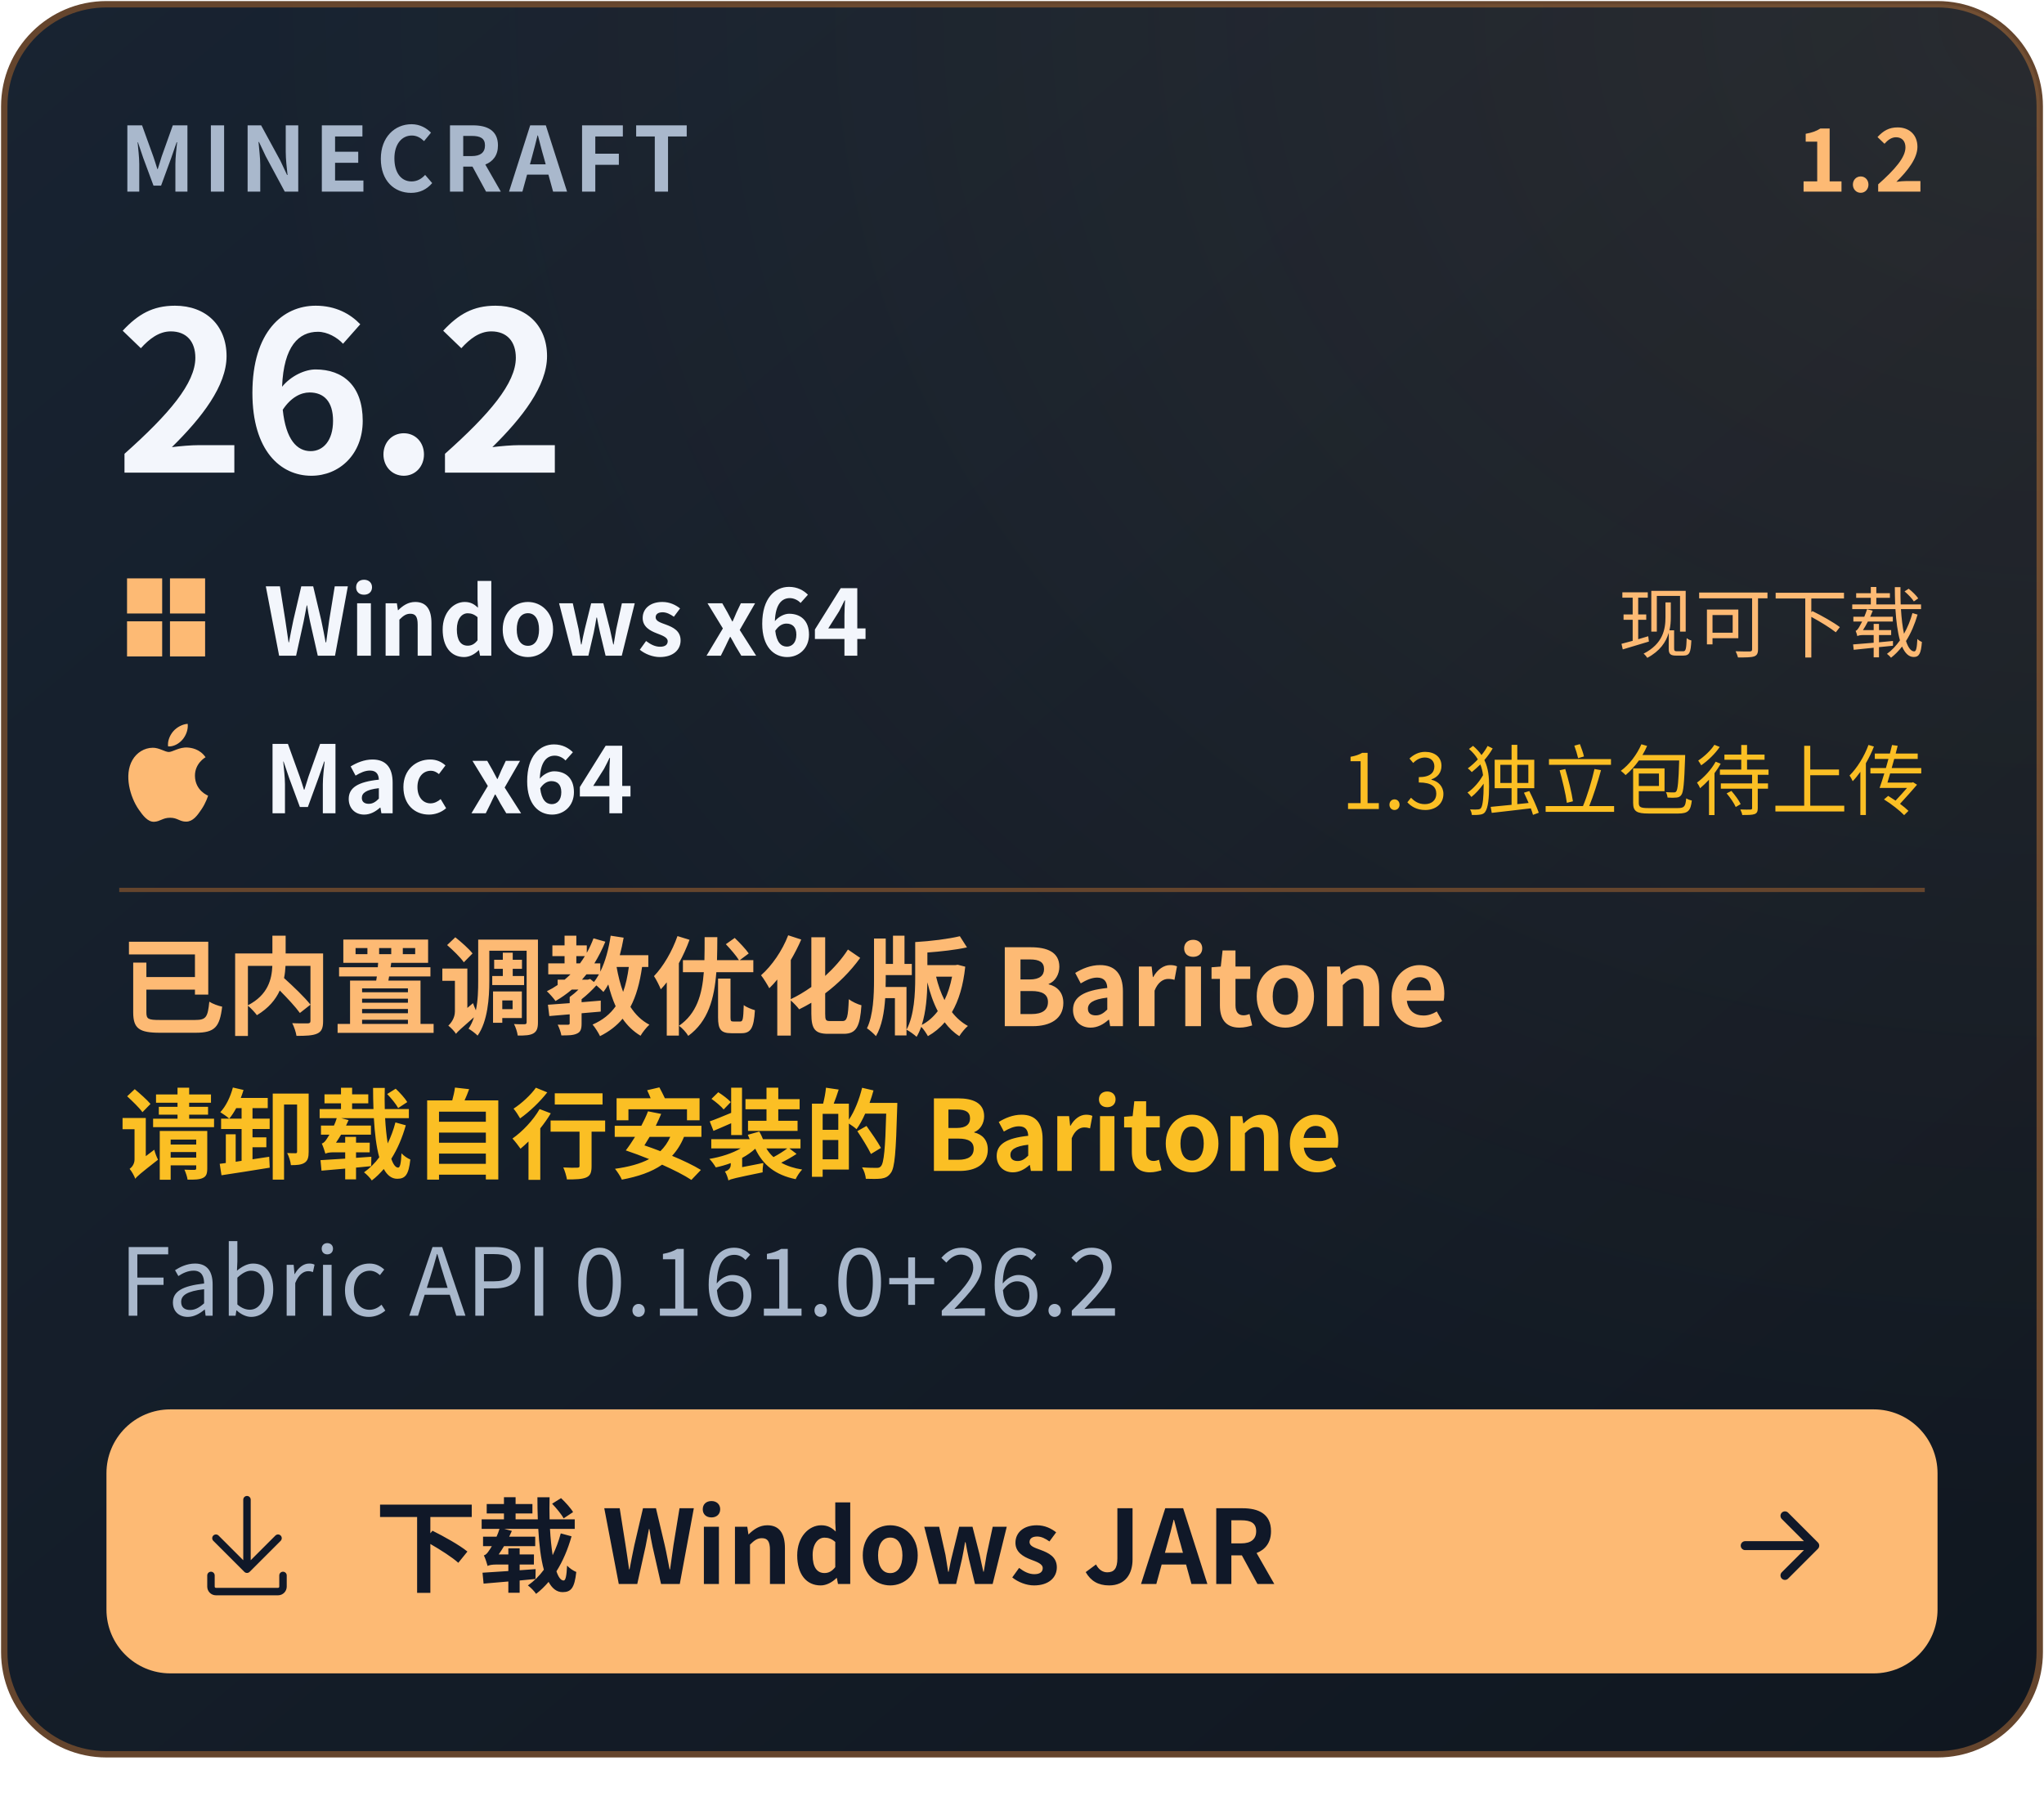
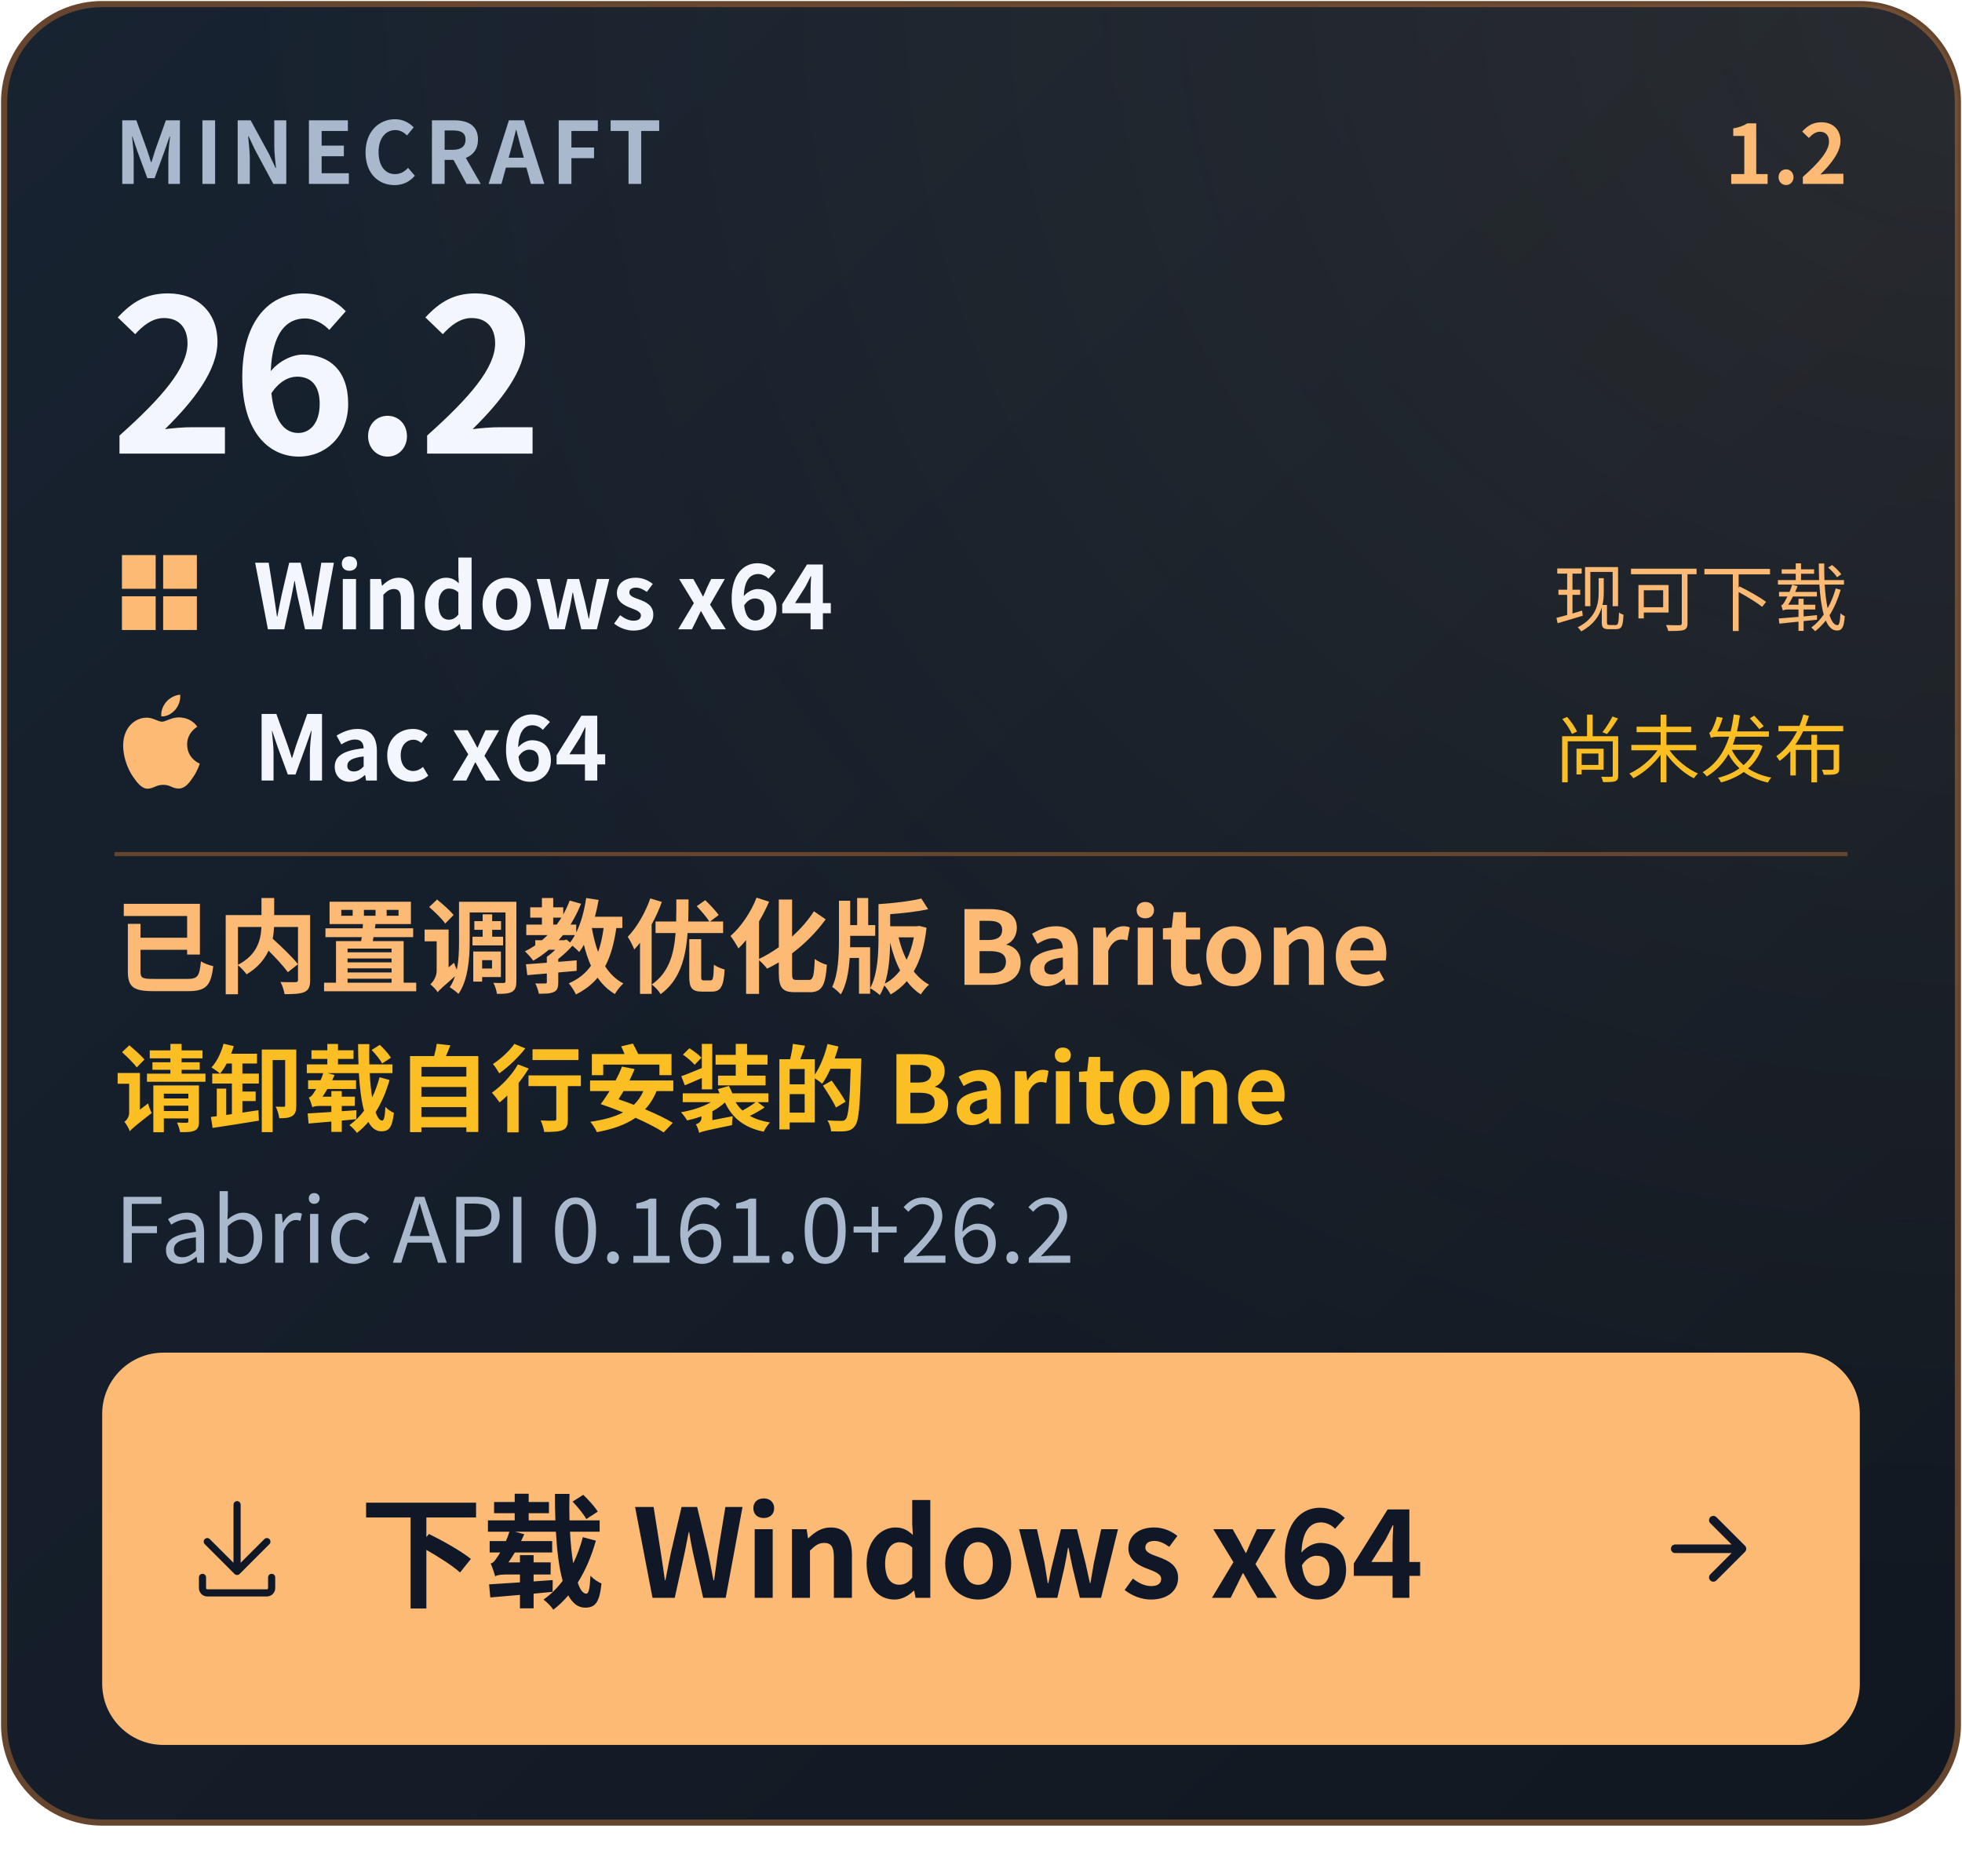
- <svg xmlns="http://www.w3.org/2000/svg" width="480" height="425" viewBox="0 0 480 425" role="img" aria-label="下载 Minecraft 26.2 JAR · 正式版 1.2 · 仅 Windows x64 · Mac x64：1.3 独立包待上传 · 已内置调教优化版 Baritone · 请卸载自行安装的 Baritone">
+ <svg xmlns="http://www.w3.org/2000/svg" width="480" height="459" viewBox="0 0 480 459" role="img" aria-label="下载 Windows x64 · Minecraft 26.2 · 正式版 1.2 · Mac x64（ARM64）：尚未发布 · 已内置调教优化版 Baritone · 请卸载自行安装的 Baritone">
  <defs>
    <linearGradient id="bg" x1="0" y1="0" x2="1" y2="1">
      <stop stop-color="#182331" />
      <stop offset="1" stop-color="#101720" />
    </linearGradient>
    <radialGradient id="glow" cx="100%" cy="0%" r="110%">
      <stop stop-color="#FDBA74" stop-opacity=".09" />
      <stop offset=".8" stop-color="#FDBA74" stop-opacity="0" />
    </radialGradient>
  </defs>
  <g font-family="Segoe UI, Microsoft YaHei, Noto Sans CJK SC, PingFang SC, Arial, sans-serif">
-     <rect x="1" y="1" width="478" height="411" rx="24" fill="url(#bg)" stroke="#65452D" stroke-width="1.5" />
-     <rect x="1" y="1" width="478" height="411" rx="24" fill="url(#glow)" />
+     <rect x="1" y="1" width="478" height="445" rx="24" fill="url(#bg)" stroke="#65452D" stroke-width="1.5" />
+     <rect x="1" y="1" width="478" height="445" rx="24" fill="url(#glow)" />
    <text x="28" y="45" font-size="21" fill="#A9B8CC" font-weight="600" letter-spacing="1.7">MINECRAFT</text>
    <text x="452" y="45" font-size="20" fill="#FDBA74" font-weight="650" id="release-version" text-anchor="end">1.2</text>
    <text x="27" y="111" font-size="52" fill="#F3F6FC" font-weight="700" id="game-version" letter-spacing="-1">26.2</text>
    <g transform="translate(28 134) scale(0.9166667)" fill="#FDBA74">
      <path d="M2 2h9v9H2zm11 0h9v9h-9zM2 13h9v9H2zm11 0h9v9h-9z" />
    </g>
    <text x="62" y="154" font-size="22" font-weight="600" fill="#F3F6FC">Windows x64</text>
    <text x="452" y="153" text-anchor="end" font-size="18" fill="#FDBA74">现可下载</text>
    <g transform="translate(28 170) scale(0.9583333)" fill="#FDBA74">
      <path d="M12.152 6.896c-.948 0-2.415-1.078-3.96-1.04-2.04.027-3.91 1.183-4.961 3.014-2.117 3.675-.546 9.103 1.519 12.09 1.013 1.454 2.208 3.09 3.792 3.039 1.52-.065 2.09-.987 3.935-.987 1.831 0 2.35.987 3.96.948 1.637-.026 2.676-1.48 3.676-2.948 1.156-1.688 1.636-3.325 1.662-3.415-.039-.013-3.182-1.221-3.22-4.857-.026-3.04 2.48-4.494 2.597-4.559-1.429-2.09-3.623-2.324-4.39-2.376-2-.156-3.675 1.09-4.61 1.09zM15.53 3.83c.843-1.012 1.4-2.427 1.245-3.83-1.207.052-2.662.805-3.532 1.818-.78.896-1.454 2.338-1.273 3.714 1.338.104 2.715-.688 3.559-1.701" />
    </g>
    <text x="62" y="191" font-size="22" font-weight="600" fill="#F3F6FC">Mac x64</text>
-     <text x="452" y="190" text-anchor="end" font-size="18" fill="#FBBF24">1.3 独立包待上传</text>
+     <text x="452" y="190" text-anchor="end" font-size="18" fill="#FBBF24">尚未发布</text>
    <path d="M28 209H452" stroke="#65452D" />
    <text x="28" y="241" font-size="25" fill="#FDBA74" font-weight="600" id="download-note">已内置调教优化版 Baritone</text>
    <text x="28" y="275" font-size="23" fill="#FBBF24" font-weight="650" id="baritone-warning">请卸载自行安装的 Baritone</text>
    <text x="28" y="309" font-size="22" fill="#A9B8CC" font-weight="400" id="fabric-api">Fabric API  0.161.0+26.2</text>
-     <rect x="25" y="331" width="430" height="62" rx="15" fill="#FDBA74" />
-     <g transform="translate(44 349) scale(1.166667)" fill="#101828">
+     <rect x="25" y="331" width="430" height="96" rx="15" fill="#FDBA74" />
+     <g transform="translate(44 365) scale(1.166667)" fill="#101828">
      <path d="M4.75 17.25a.75.75 0 0 1 .75.75v2.25c0 .138.112.25.25.25h12.5a.25.25 0 0 0 .25-.25V18a.75.75 0 0 1 1.5 0v2.25A1.75 1.75 0 0 1 18.25 22H5.75A1.75 1.75 0 0 1 4 20.25V18a.75.75 0 0 1 .75-.75Z" />
      <path d="M5.22 9.97a.749.749 0 0 1 1.06 0l4.97 4.969V2.75a.75.75 0 0 1 1.5 0v12.189l4.97-4.969a.749.749 0 1 1 1.06 1.06l-6.25 6.25a.749.749 0 0 1-1.06 0l-6.25-6.25a.749.749 0 0 1 0-1.06Z" />
    </g>
-     <text x="88" y="372" font-size="24" fill="#101828" font-weight="650">下载 Windows JAR</text>
-     <g transform="translate(404 349) scale(1.166667)" fill="none" stroke="#101828" stroke-width="1.8" stroke-linecap="round" stroke-linejoin="round">
+     <text x="88" y="391" font-size="30" fill="#101828" font-weight="650">下载 Windows x64</text>
+     <g transform="translate(404 365) scale(1.166667)" fill="none" stroke="#101828" stroke-width="1.8" stroke-linecap="round" stroke-linejoin="round">
      <path d="M5 12h14m-6-6 6 6-6 6" />
    </g>
  </g>
</svg>
